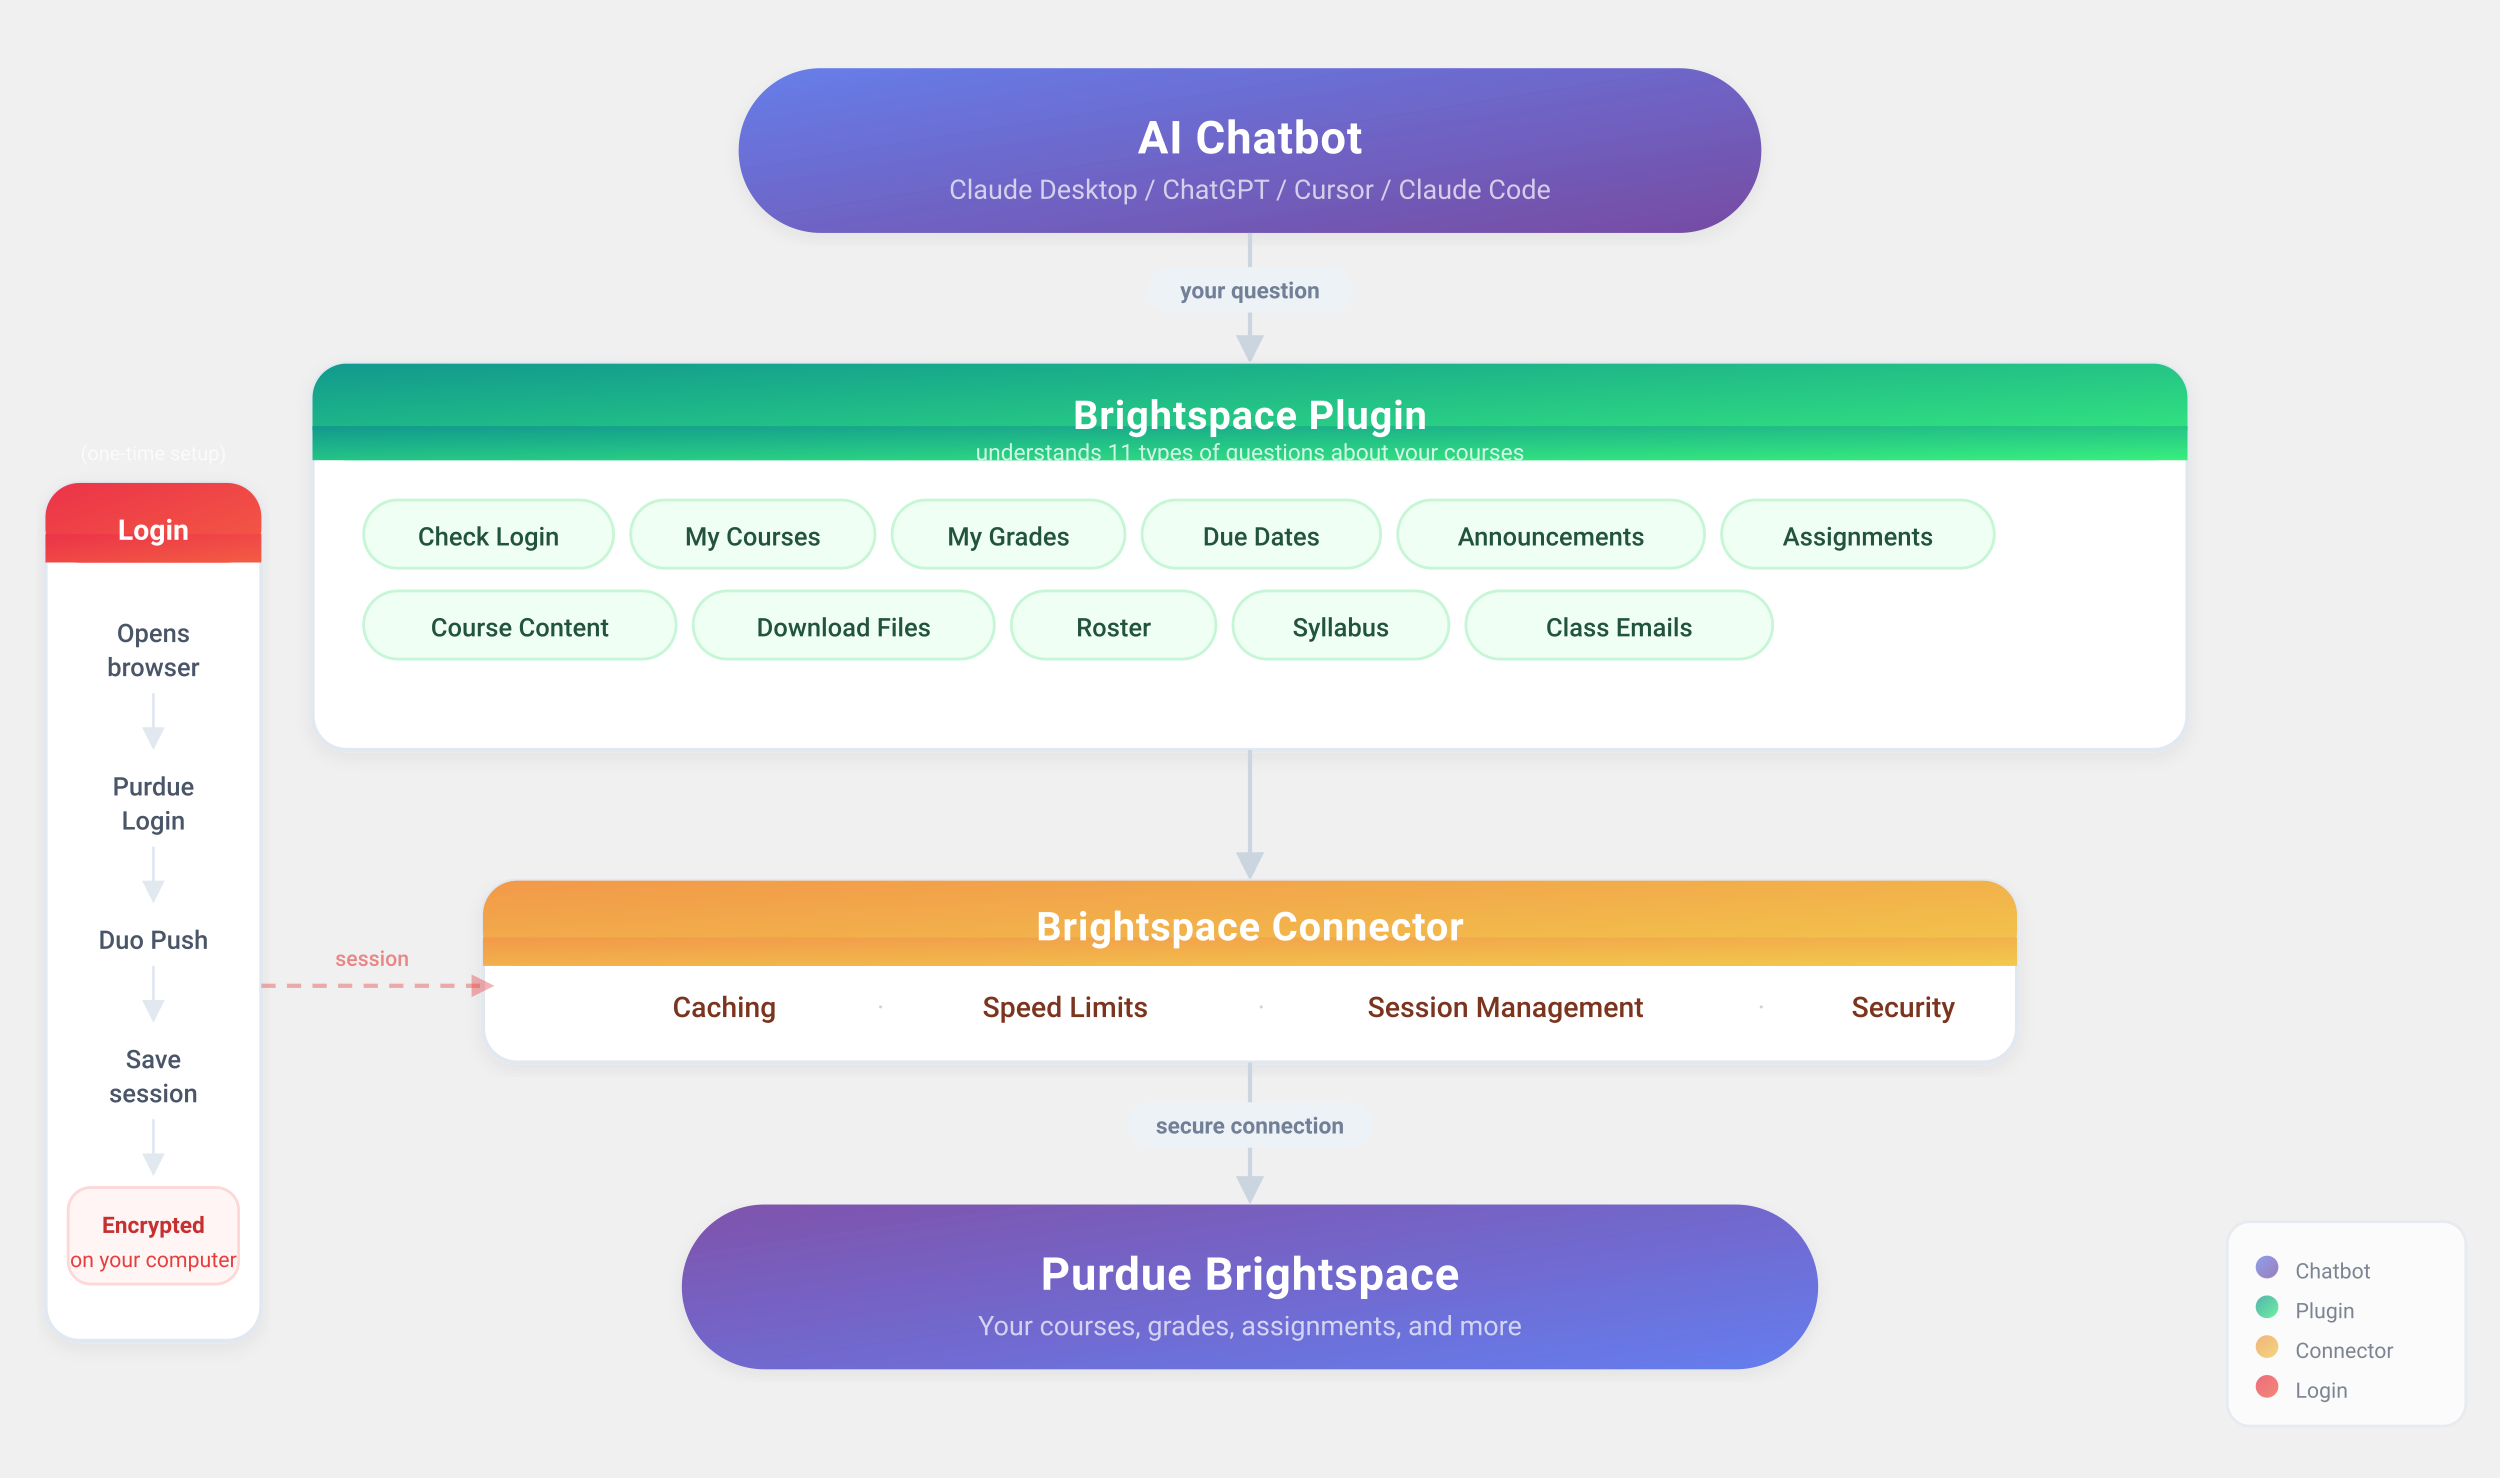
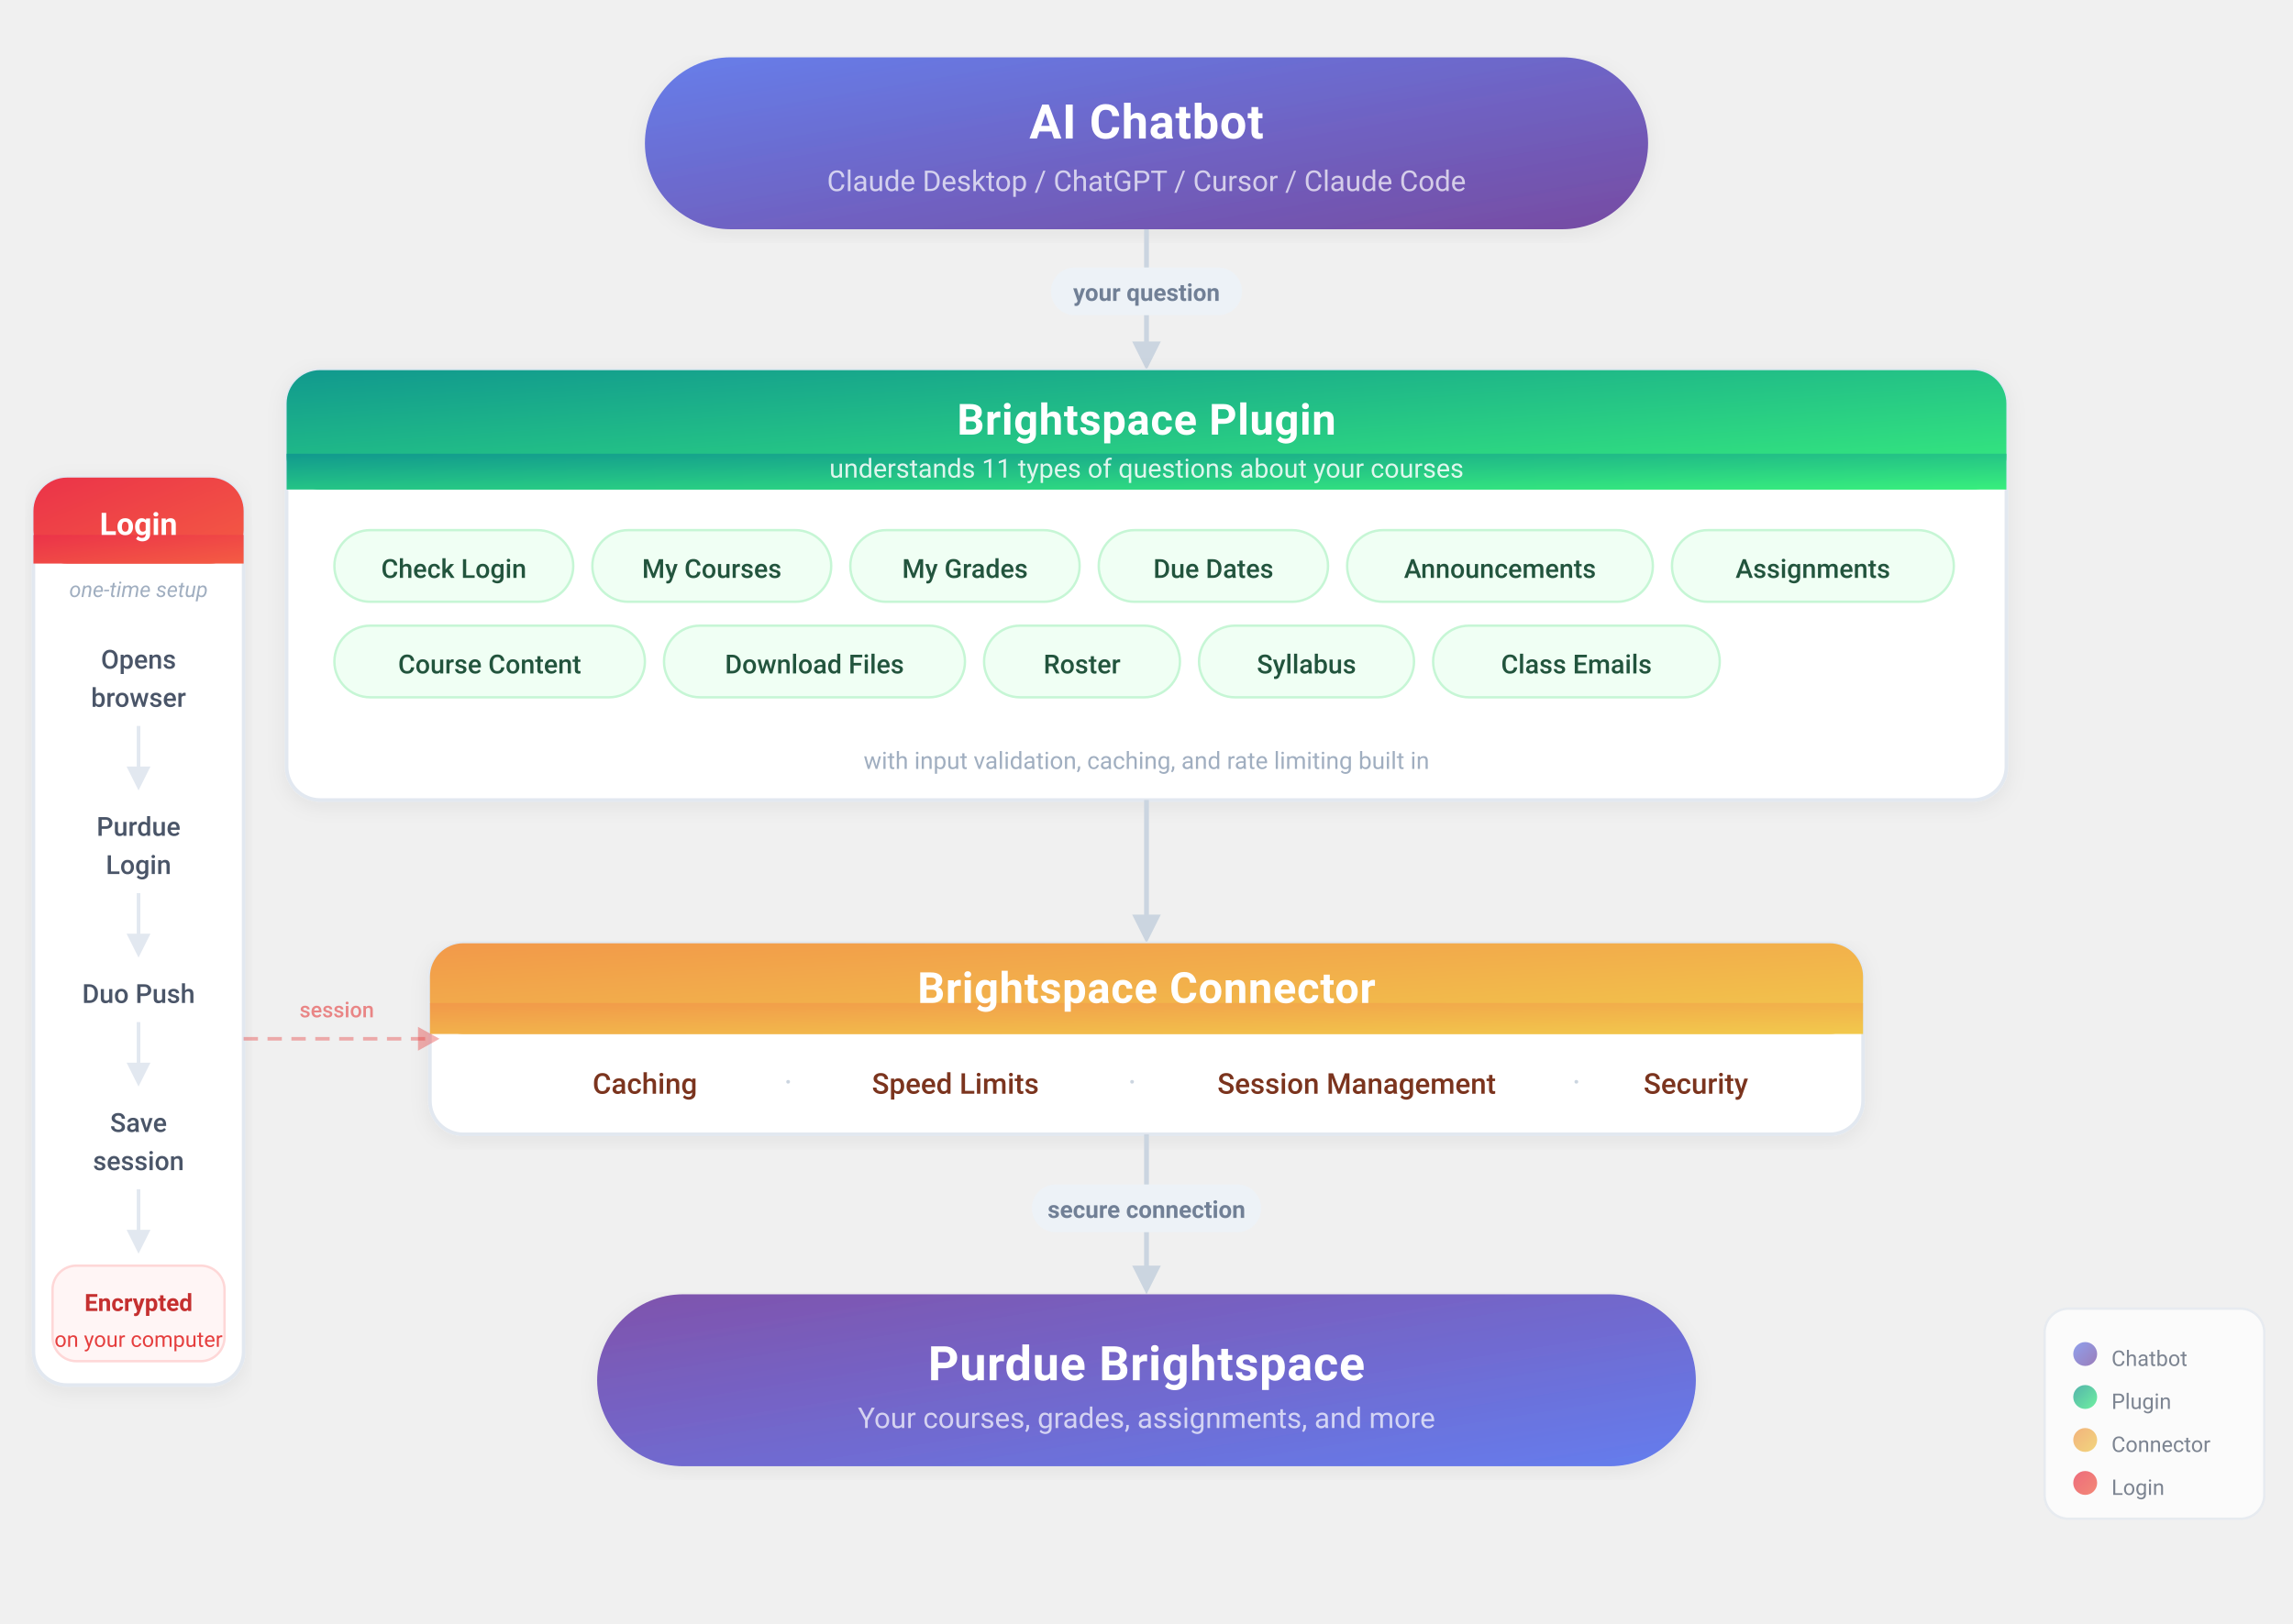
- <svg xmlns="http://www.w3.org/2000/svg" viewBox="0 0 880 520" font-family="-apple-system, BlinkMacSystemFont, 'Segoe UI', Roboto, sans-serif">
+ <svg xmlns="http://www.w3.org/2000/svg" viewBox="0 0 960 680" font-family="-apple-system, BlinkMacSystemFont, 'Segoe UI', Roboto, sans-serif">
  <defs>
    <filter id="shadow" x="-4%" y="-4%" width="108%" height="112%">
-       <feDropShadow dx="0" dy="2" stdDeviation="3" flood-opacity="0.06" />
+       <feDropShadow dx="0" dy="2" stdDeviation="4" flood-opacity="0.06" />
    </filter>
    <linearGradient id="chatbotGrad" x1="0" y1="0" x2="1" y2="1">
      <stop offset="0%" stop-color="#667eea" />
      <stop offset="100%" stop-color="#764ba2" />
    </linearGradient>
    <linearGradient id="pluginGrad" x1="0" y1="0" x2="1" y2="1">
      <stop offset="0%" stop-color="#11998e" />
      <stop offset="100%" stop-color="#38ef7d" />
    </linearGradient>
    <linearGradient id="connectorGrad" x1="0" y1="0" x2="1" y2="1">
      <stop offset="0%" stop-color="#f2994a" />
      <stop offset="100%" stop-color="#f2c94c" />
    </linearGradient>
    <linearGradient id="loginGrad" x1="0" y1="0" x2="1" y2="1">
      <stop offset="0%" stop-color="#eb3349" />
      <stop offset="100%" stop-color="#f45c43" />
    </linearGradient>
    <linearGradient id="bsGrad" x1="0" y1="0" x2="1" y2="1">
      <stop offset="0%" stop-color="#7f53ac" />
      <stop offset="100%" stop-color="#647dee" />
    </linearGradient>
  </defs>
-   <rect x="260" y="24" width="360" height="58" rx="29" fill="url(#chatbotGrad)" filter="url(#shadow)" />
-   <text x="440" y="54" text-anchor="middle" fill="#fff" font-size="16" font-weight="700" letter-spacing="0.3">AI Chatbot</text>
-   <text x="440" y="70" text-anchor="middle" fill="rgba(255,255,255,0.7)" font-size="9.5">Claude Desktop  /  ChatGPT  /  Cursor  /  Claude Code</text>
-   <line x1="440" y1="82" x2="440" y2="122" stroke="#cbd5e0" stroke-width="1.5" />
-   <polygon points="435,118 440,128 445,118" fill="#cbd5e0" />
-   <rect x="404" y="94" width="72" height="16" rx="8" fill="#edf2f7" />
-   <text x="440" y="105" text-anchor="middle" fill="#718096" font-size="8" font-weight="600">your question</text>
-   <rect x="110" y="128" width="660" height="136" rx="12" fill="#fff" stroke="#e2e8f0" stroke-width="1.5" filter="url(#shadow)" />
-   <rect x="110" y="128" width="660" height="34" rx="12" fill="url(#pluginGrad)" />
-   <rect x="110" y="150" width="660" height="12" fill="url(#pluginGrad)" />
-   <text x="440" y="151" text-anchor="middle" fill="#fff" font-size="14" font-weight="700" letter-spacing="0.3">Brightspace Plugin</text>
-   <text x="440" y="162" text-anchor="middle" fill="rgba(255,255,255,0.8)" font-size="8">understands 11 types of questions about your courses</text>
-   <rect x="128" y="176" width="88" height="24" rx="12" fill="#f0fff4" stroke="#c6f6d5" stroke-width="1" />
-   <text x="172" y="192" text-anchor="middle" fill="#22543d" font-size="9" font-weight="500">Check Login</text>
-   <rect x="222" y="176" width="86" height="24" rx="12" fill="#f0fff4" stroke="#c6f6d5" stroke-width="1" />
-   <text x="265" y="192" text-anchor="middle" fill="#22543d" font-size="9" font-weight="500">My Courses</text>
-   <rect x="314" y="176" width="82" height="24" rx="12" fill="#f0fff4" stroke="#c6f6d5" stroke-width="1" />
-   <text x="355" y="192" text-anchor="middle" fill="#22543d" font-size="9" font-weight="500">My Grades</text>
-   <rect x="402" y="176" width="84" height="24" rx="12" fill="#f0fff4" stroke="#c6f6d5" stroke-width="1" />
-   <text x="444" y="192" text-anchor="middle" fill="#22543d" font-size="9" font-weight="500">Due Dates</text>
-   <rect x="492" y="176" width="108" height="24" rx="12" fill="#f0fff4" stroke="#c6f6d5" stroke-width="1" />
-   <text x="546" y="192" text-anchor="middle" fill="#22543d" font-size="9" font-weight="500">Announcements</text>
-   <rect x="606" y="176" width="96" height="24" rx="12" fill="#f0fff4" stroke="#c6f6d5" stroke-width="1" />
-   <text x="654" y="192" text-anchor="middle" fill="#22543d" font-size="9" font-weight="500">Assignments</text>
-   <rect x="128" y="208" width="110" height="24" rx="12" fill="#f0fff4" stroke="#c6f6d5" stroke-width="1" />
-   <text x="183" y="224" text-anchor="middle" fill="#22543d" font-size="9" font-weight="500">Course Content</text>
-   <rect x="244" y="208" width="106" height="24" rx="12" fill="#f0fff4" stroke="#c6f6d5" stroke-width="1" />
-   <text x="297" y="224" text-anchor="middle" fill="#22543d" font-size="9" font-weight="500">Download Files</text>
-   <rect x="356" y="208" width="72" height="24" rx="12" fill="#f0fff4" stroke="#c6f6d5" stroke-width="1" />
-   <text x="392" y="224" text-anchor="middle" fill="#22543d" font-size="9" font-weight="500">Roster</text>
-   <rect x="434" y="208" width="76" height="24" rx="12" fill="#f0fff4" stroke="#c6f6d5" stroke-width="1" />
-   <text x="472" y="224" text-anchor="middle" fill="#22543d" font-size="9" font-weight="500">Syllabus</text>
-   <rect x="516" y="208" width="108" height="24" rx="12" fill="#f0fff4" stroke="#c6f6d5" stroke-width="1" />
-   <text x="570" y="224" text-anchor="middle" fill="#22543d" font-size="9" font-weight="500">Class Emails</text>
-   <line x1="440" y1="264" x2="440" y2="304" stroke="#cbd5e0" stroke-width="1.5" />
-   <polygon points="435,300 440,310 445,300" fill="#cbd5e0" />
-   <rect x="170" y="310" width="540" height="64" rx="12" fill="#fff" stroke="#e2e8f0" stroke-width="1.5" filter="url(#shadow)" />
-   <rect x="170" y="310" width="540" height="30" rx="12" fill="url(#connectorGrad)" />
-   <rect x="170" y="330" width="540" height="10" fill="url(#connectorGrad)" />
-   <text x="440" y="331" text-anchor="middle" fill="#fff" font-size="14" font-weight="700" letter-spacing="0.3">Brightspace Connector</text>
-   <text x="255" y="358" text-anchor="middle" fill="#7b341e" font-size="10" font-weight="500">Caching</text>
-   <text x="310" y="358" text-anchor="middle" fill="#cbd5e0" font-size="10">·</text>
-   <text x="375" y="358" text-anchor="middle" fill="#7b341e" font-size="10" font-weight="500">Speed Limits</text>
-   <text x="444" y="358" text-anchor="middle" fill="#cbd5e0" font-size="10">·</text>
-   <text x="530" y="358" text-anchor="middle" fill="#7b341e" font-size="10" font-weight="500">Session Management</text>
-   <text x="620" y="358" text-anchor="middle" fill="#cbd5e0" font-size="10">·</text>
-   <text x="670" y="358" text-anchor="middle" fill="#7b341e" font-size="10" font-weight="500">Security</text>
-   <line x1="440" y1="374" x2="440" y2="418" stroke="#cbd5e0" stroke-width="1.5" />
-   <polygon points="435,414 440,424 445,414" fill="#cbd5e0" />
-   <rect x="397" y="388" width="86" height="16" rx="8" fill="#edf2f7" />
-   <text x="440" y="399" text-anchor="middle" fill="#718096" font-size="8" font-weight="600">secure connection</text>
-   <rect x="240" y="424" width="400" height="58" rx="29" fill="url(#bsGrad)" filter="url(#shadow)" />
-   <text x="440" y="454" text-anchor="middle" fill="#fff" font-size="16" font-weight="700" letter-spacing="0.3">Purdue Brightspace</text>
-   <text x="440" y="470" text-anchor="middle" fill="rgba(255,255,255,0.7)" font-size="9.5">Your courses, grades, assignments, and more</text>
-   <rect x="16" y="170" width="76" height="302" rx="12" fill="#fff" stroke="#e2e8f0" stroke-width="1.5" filter="url(#shadow)" />
-   <rect x="16" y="170" width="76" height="28" rx="12" fill="url(#loginGrad)" />
-   <rect x="16" y="188" width="76" height="10" fill="url(#loginGrad)" />
-   <text x="54" y="190" text-anchor="middle" fill="#fff" font-size="10" font-weight="700">Login</text>
-   <text x="54" y="162" text-anchor="middle" fill="rgba(255,255,255,0.7)" font-size="7">(one-time setup)</text>
-   <text x="54" y="226" text-anchor="middle" fill="#4a5568" font-size="9" font-weight="500">Opens</text>
-   <text x="54" y="238" text-anchor="middle" fill="#4a5568" font-size="9" font-weight="500">browser</text>
-   <line x1="54" y1="244" x2="54" y2="260" stroke="#e2e8f0" stroke-width="1" />
-   <polygon points="50,256 54,264 58,256" fill="#e2e8f0" />
-   <text x="54" y="280" text-anchor="middle" fill="#4a5568" font-size="9" font-weight="500">Purdue</text>
-   <text x="54" y="292" text-anchor="middle" fill="#4a5568" font-size="9" font-weight="500">Login</text>
-   <line x1="54" y1="298" x2="54" y2="314" stroke="#e2e8f0" stroke-width="1" />
-   <polygon points="50,310 54,318 58,310" fill="#e2e8f0" />
-   <text x="54" y="334" text-anchor="middle" fill="#4a5568" font-size="9" font-weight="500">Duo Push</text>
-   <line x1="54" y1="340" x2="54" y2="356" stroke="#e2e8f0" stroke-width="1" />
-   <polygon points="50,352 54,360 58,352" fill="#e2e8f0" />
-   <text x="54" y="376" text-anchor="middle" fill="#4a5568" font-size="9" font-weight="500">Save</text>
-   <text x="54" y="388" text-anchor="middle" fill="#4a5568" font-size="9" font-weight="500">session</text>
-   <line x1="54" y1="394" x2="54" y2="410" stroke="#e2e8f0" stroke-width="1" />
-   <polygon points="50,406 54,414 58,406" fill="#e2e8f0" />
-   <rect x="24" y="418" width="60" height="34" rx="8" fill="#fff5f5" stroke="#fed7d7" stroke-width="1" />
-   <text x="54" y="434" text-anchor="middle" fill="#c53030" font-size="8" font-weight="600">Encrypted</text>
-   <text x="54" y="446" text-anchor="middle" fill="#e53e3e" font-size="7.5">on your computer</text>
-   <line x1="92" y1="347" x2="170" y2="347" stroke="#e53e3e" stroke-width="1.5" stroke-dasharray="5,4" opacity="0.4" />
-   <polygon points="166,343 174,347 166,351" fill="#e53e3e" opacity="0.4" />
-   <text x="131" y="340" text-anchor="middle" fill="#e53e3e" font-size="7.5" font-weight="500" opacity="0.6">session</text>
+   <rect x="270" y="24" width="420" height="72" rx="36" fill="url(#chatbotGrad)" filter="url(#shadow)" />
+   <text x="480" y="58" text-anchor="middle" fill="#fff" font-size="20" font-weight="700" letter-spacing="0.3">AI Chatbot</text>
+   <text x="480" y="80" text-anchor="middle" fill="rgba(255,255,255,0.7)" font-size="12">Claude Desktop  /  ChatGPT  /  Cursor  /  Claude Code</text>
+   <line x1="480" y1="96" x2="480" y2="148" stroke="#cbd5e0" stroke-width="2" />
+   <polygon points="474,143 480,155 486,143" fill="#cbd5e0" />
+   <rect x="440" y="112" width="80" height="20" rx="10" fill="#edf2f7" />
+   <text x="480" y="126" text-anchor="middle" fill="#718096" font-size="10" font-weight="600">your question</text>
+   <rect x="120" y="155" width="720" height="180" rx="14" fill="#fff" stroke="#e2e8f0" stroke-width="1.5" filter="url(#shadow)" />
+   <rect x="120" y="155" width="720" height="50" rx="14" fill="url(#pluginGrad)" />
+   <rect x="120" y="190" width="720" height="15" fill="url(#pluginGrad)" />
+   <text x="480" y="182" text-anchor="middle" fill="#fff" font-size="18" font-weight="700" letter-spacing="0.3">Brightspace Plugin</text>
+   <text x="480" y="200" text-anchor="middle" fill="rgba(255,255,255,0.85)" font-size="11">understands 11 types of questions about your courses</text>
+   <rect x="140" y="222" width="100" height="30" rx="15" fill="#f0fff4" stroke="#c6f6d5" stroke-width="1" />
+   <text x="190" y="242" text-anchor="middle" fill="#22543d" font-size="11" font-weight="500">Check Login</text>
+   <rect x="248" y="222" width="100" height="30" rx="15" fill="#f0fff4" stroke="#c6f6d5" stroke-width="1" />
+   <text x="298" y="242" text-anchor="middle" fill="#22543d" font-size="11" font-weight="500">My Courses</text>
+   <rect x="356" y="222" width="96" height="30" rx="15" fill="#f0fff4" stroke="#c6f6d5" stroke-width="1" />
+   <text x="404" y="242" text-anchor="middle" fill="#22543d" font-size="11" font-weight="500">My Grades</text>
+   <rect x="460" y="222" width="96" height="30" rx="15" fill="#f0fff4" stroke="#c6f6d5" stroke-width="1" />
+   <text x="508" y="242" text-anchor="middle" fill="#22543d" font-size="11" font-weight="500">Due Dates</text>
+   <rect x="564" y="222" width="128" height="30" rx="15" fill="#f0fff4" stroke="#c6f6d5" stroke-width="1" />
+   <text x="628" y="242" text-anchor="middle" fill="#22543d" font-size="11" font-weight="500">Announcements</text>
+   <rect x="700" y="222" width="118" height="30" rx="15" fill="#f0fff4" stroke="#c6f6d5" stroke-width="1" />
+   <text x="759" y="242" text-anchor="middle" fill="#22543d" font-size="11" font-weight="500">Assignments</text>
+   <rect x="140" y="262" width="130" height="30" rx="15" fill="#f0fff4" stroke="#c6f6d5" stroke-width="1" />
+   <text x="205" y="282" text-anchor="middle" fill="#22543d" font-size="11" font-weight="500">Course Content</text>
+   <rect x="278" y="262" width="126" height="30" rx="15" fill="#f0fff4" stroke="#c6f6d5" stroke-width="1" />
+   <text x="341" y="282" text-anchor="middle" fill="#22543d" font-size="11" font-weight="500">Download Files</text>
+   <rect x="412" y="262" width="82" height="30" rx="15" fill="#f0fff4" stroke="#c6f6d5" stroke-width="1" />
+   <text x="453" y="282" text-anchor="middle" fill="#22543d" font-size="11" font-weight="500">Roster</text>
+   <rect x="502" y="262" width="90" height="30" rx="15" fill="#f0fff4" stroke="#c6f6d5" stroke-width="1" />
+   <text x="547" y="282" text-anchor="middle" fill="#22543d" font-size="11" font-weight="500">Syllabus</text>
+   <rect x="600" y="262" width="120" height="30" rx="15" fill="#f0fff4" stroke="#c6f6d5" stroke-width="1" />
+   <text x="660" y="282" text-anchor="middle" fill="#22543d" font-size="11" font-weight="500">Class Emails</text>
+   <text x="480" y="322" text-anchor="middle" fill="#a0aec0" font-size="10">with input validation, caching, and rate limiting built in</text>
+   <line x1="480" y1="335" x2="480" y2="388" stroke="#cbd5e0" stroke-width="2" />
+   <polygon points="474,383 480,395 486,383" fill="#cbd5e0" />
+   <rect x="180" y="395" width="600" height="80" rx="14" fill="#fff" stroke="#e2e8f0" stroke-width="1.5" filter="url(#shadow)" />
+   <rect x="180" y="395" width="600" height="38" rx="14" fill="url(#connectorGrad)" />
+   <rect x="180" y="420" width="600" height="13" fill="url(#connectorGrad)" />
+   <text x="480" y="420" text-anchor="middle" fill="#fff" font-size="18" font-weight="700" letter-spacing="0.3">Brightspace Connector</text>
+   <text x="270" y="458" text-anchor="middle" fill="#7b341e" font-size="12" font-weight="500">Caching</text>
+   <text x="330" y="458" text-anchor="middle" fill="#cbd5e0" font-size="14">·</text>
+   <text x="400" y="458" text-anchor="middle" fill="#7b341e" font-size="12" font-weight="500">Speed Limits</text>
+   <text x="474" y="458" text-anchor="middle" fill="#cbd5e0" font-size="14">·</text>
+   <text x="568" y="458" text-anchor="middle" fill="#7b341e" font-size="12" font-weight="500">Session Management</text>
+   <text x="660" y="458" text-anchor="middle" fill="#cbd5e0" font-size="14">·</text>
+   <text x="710" y="458" text-anchor="middle" fill="#7b341e" font-size="12" font-weight="500">Security</text>
+   <line x1="480" y1="475" x2="480" y2="535" stroke="#cbd5e0" stroke-width="2" />
+   <polygon points="474,530 480,542 486,530" fill="#cbd5e0" />
+   <rect x="432" y="496" width="96" height="20" rx="10" fill="#edf2f7" />
+   <text x="480" y="510" text-anchor="middle" fill="#718096" font-size="10" font-weight="600">secure connection</text>
+   <rect x="250" y="542" width="460" height="72" rx="36" fill="url(#bsGrad)" filter="url(#shadow)" />
+   <text x="480" y="578" text-anchor="middle" fill="#fff" font-size="20" font-weight="700" letter-spacing="0.3">Purdue Brightspace</text>
+   <text x="480" y="598" text-anchor="middle" fill="rgba(255,255,255,0.7)" font-size="12">Your courses, grades, assignments, and more</text>
+   <rect x="14" y="200" width="88" height="380" rx="14" fill="#fff" stroke="#e2e8f0" stroke-width="1.5" filter="url(#shadow)" />
+   <rect x="14" y="200" width="88" height="36" rx="14" fill="url(#loginGrad)" />
+   <rect x="14" y="224" width="88" height="12" fill="url(#loginGrad)" />
+   <text x="58" y="224" text-anchor="middle" fill="#fff" font-size="13" font-weight="700">Login</text>
+   <text x="58" y="250" text-anchor="middle" fill="#a0aec0" font-size="9" font-style="italic">one-time setup</text>
+   <text x="58" y="280" text-anchor="middle" fill="#4a5568" font-size="11" font-weight="500">Opens</text>
+   <text x="58" y="296" text-anchor="middle" fill="#4a5568" font-size="11" font-weight="500">browser</text>
+   <line x1="58" y1="304" x2="58" y2="326" stroke="#e2e8f0" stroke-width="1.5" />
+   <polygon points="53,321 58,331 63,321" fill="#e2e8f0" />
+   <text x="58" y="350" text-anchor="middle" fill="#4a5568" font-size="11" font-weight="500">Purdue</text>
+   <text x="58" y="366" text-anchor="middle" fill="#4a5568" font-size="11" font-weight="500">Login</text>
+   <line x1="58" y1="374" x2="58" y2="396" stroke="#e2e8f0" stroke-width="1.5" />
+   <polygon points="53,391 58,401 63,391" fill="#e2e8f0" />
+   <text x="58" y="420" text-anchor="middle" fill="#4a5568" font-size="11" font-weight="500">Duo Push</text>
+   <line x1="58" y1="428" x2="58" y2="450" stroke="#e2e8f0" stroke-width="1.5" />
+   <polygon points="53,445 58,455 63,445" fill="#e2e8f0" />
+   <text x="58" y="474" text-anchor="middle" fill="#4a5568" font-size="11" font-weight="500">Save</text>
+   <text x="58" y="490" text-anchor="middle" fill="#4a5568" font-size="11" font-weight="500">session</text>
+   <line x1="58" y1="498" x2="58" y2="520" stroke="#e2e8f0" stroke-width="1.5" />
+   <polygon points="53,515 58,525 63,515" fill="#e2e8f0" />
+   <rect x="22" y="530" width="72" height="40" rx="10" fill="#fff5f5" stroke="#fed7d7" stroke-width="1" />
+   <text x="58" y="549" text-anchor="middle" fill="#c53030" font-size="10" font-weight="600">Encrypted</text>
+   <text x="58" y="564" text-anchor="middle" fill="#e53e3e" font-size="9">on your computer</text>
+   <line x1="102" y1="435" x2="180" y2="435" stroke="#e53e3e" stroke-width="1.5" stroke-dasharray="6,4" opacity="0.4" />
+   <polygon points="175,430 184,435 175,440" fill="#e53e3e" opacity="0.4" />
+   <text x="141" y="426" text-anchor="middle" fill="#e53e3e" font-size="9" font-weight="500" opacity="0.6">session</text>
  <g opacity="0.7">
-     <rect x="784" y="430" width="84" height="72" rx="8" fill="#fff" stroke="#e2e8f0" stroke-width="1" />
-     <rect x="794" y="442" width="8" height="8" rx="4" fill="url(#chatbotGrad)" />
-     <text x="808" y="450" fill="#4a5568" font-size="7.5">Chatbot</text>
-     <rect x="794" y="456" width="8" height="8" rx="4" fill="url(#pluginGrad)" />
-     <text x="808" y="464" fill="#4a5568" font-size="7.5">Plugin</text>
-     <rect x="794" y="470" width="8" height="8" rx="4" fill="url(#connectorGrad)" />
-     <text x="808" y="478" fill="#4a5568" font-size="7.5">Connector</text>
-     <rect x="794" y="484" width="8" height="8" rx="4" fill="url(#loginGrad)" />
-     <text x="808" y="492" fill="#4a5568" font-size="7.5">Login</text>
+     <rect x="856" y="548" width="92" height="88" rx="10" fill="#fff" stroke="#e2e8f0" stroke-width="1" />
+     <rect x="868" y="562" width="10" height="10" rx="5" fill="url(#chatbotGrad)" />
+     <text x="884" y="572" fill="#4a5568" font-size="9">Chatbot</text>
+     <rect x="868" y="580" width="10" height="10" rx="5" fill="url(#pluginGrad)" />
+     <text x="884" y="590" fill="#4a5568" font-size="9">Plugin</text>
+     <rect x="868" y="598" width="10" height="10" rx="5" fill="url(#connectorGrad)" />
+     <text x="884" y="608" fill="#4a5568" font-size="9">Connector</text>
+     <rect x="868" y="616" width="10" height="10" rx="5" fill="url(#loginGrad)" />
+     <text x="884" y="626" fill="#4a5568" font-size="9">Login</text>
  </g>
</svg>
